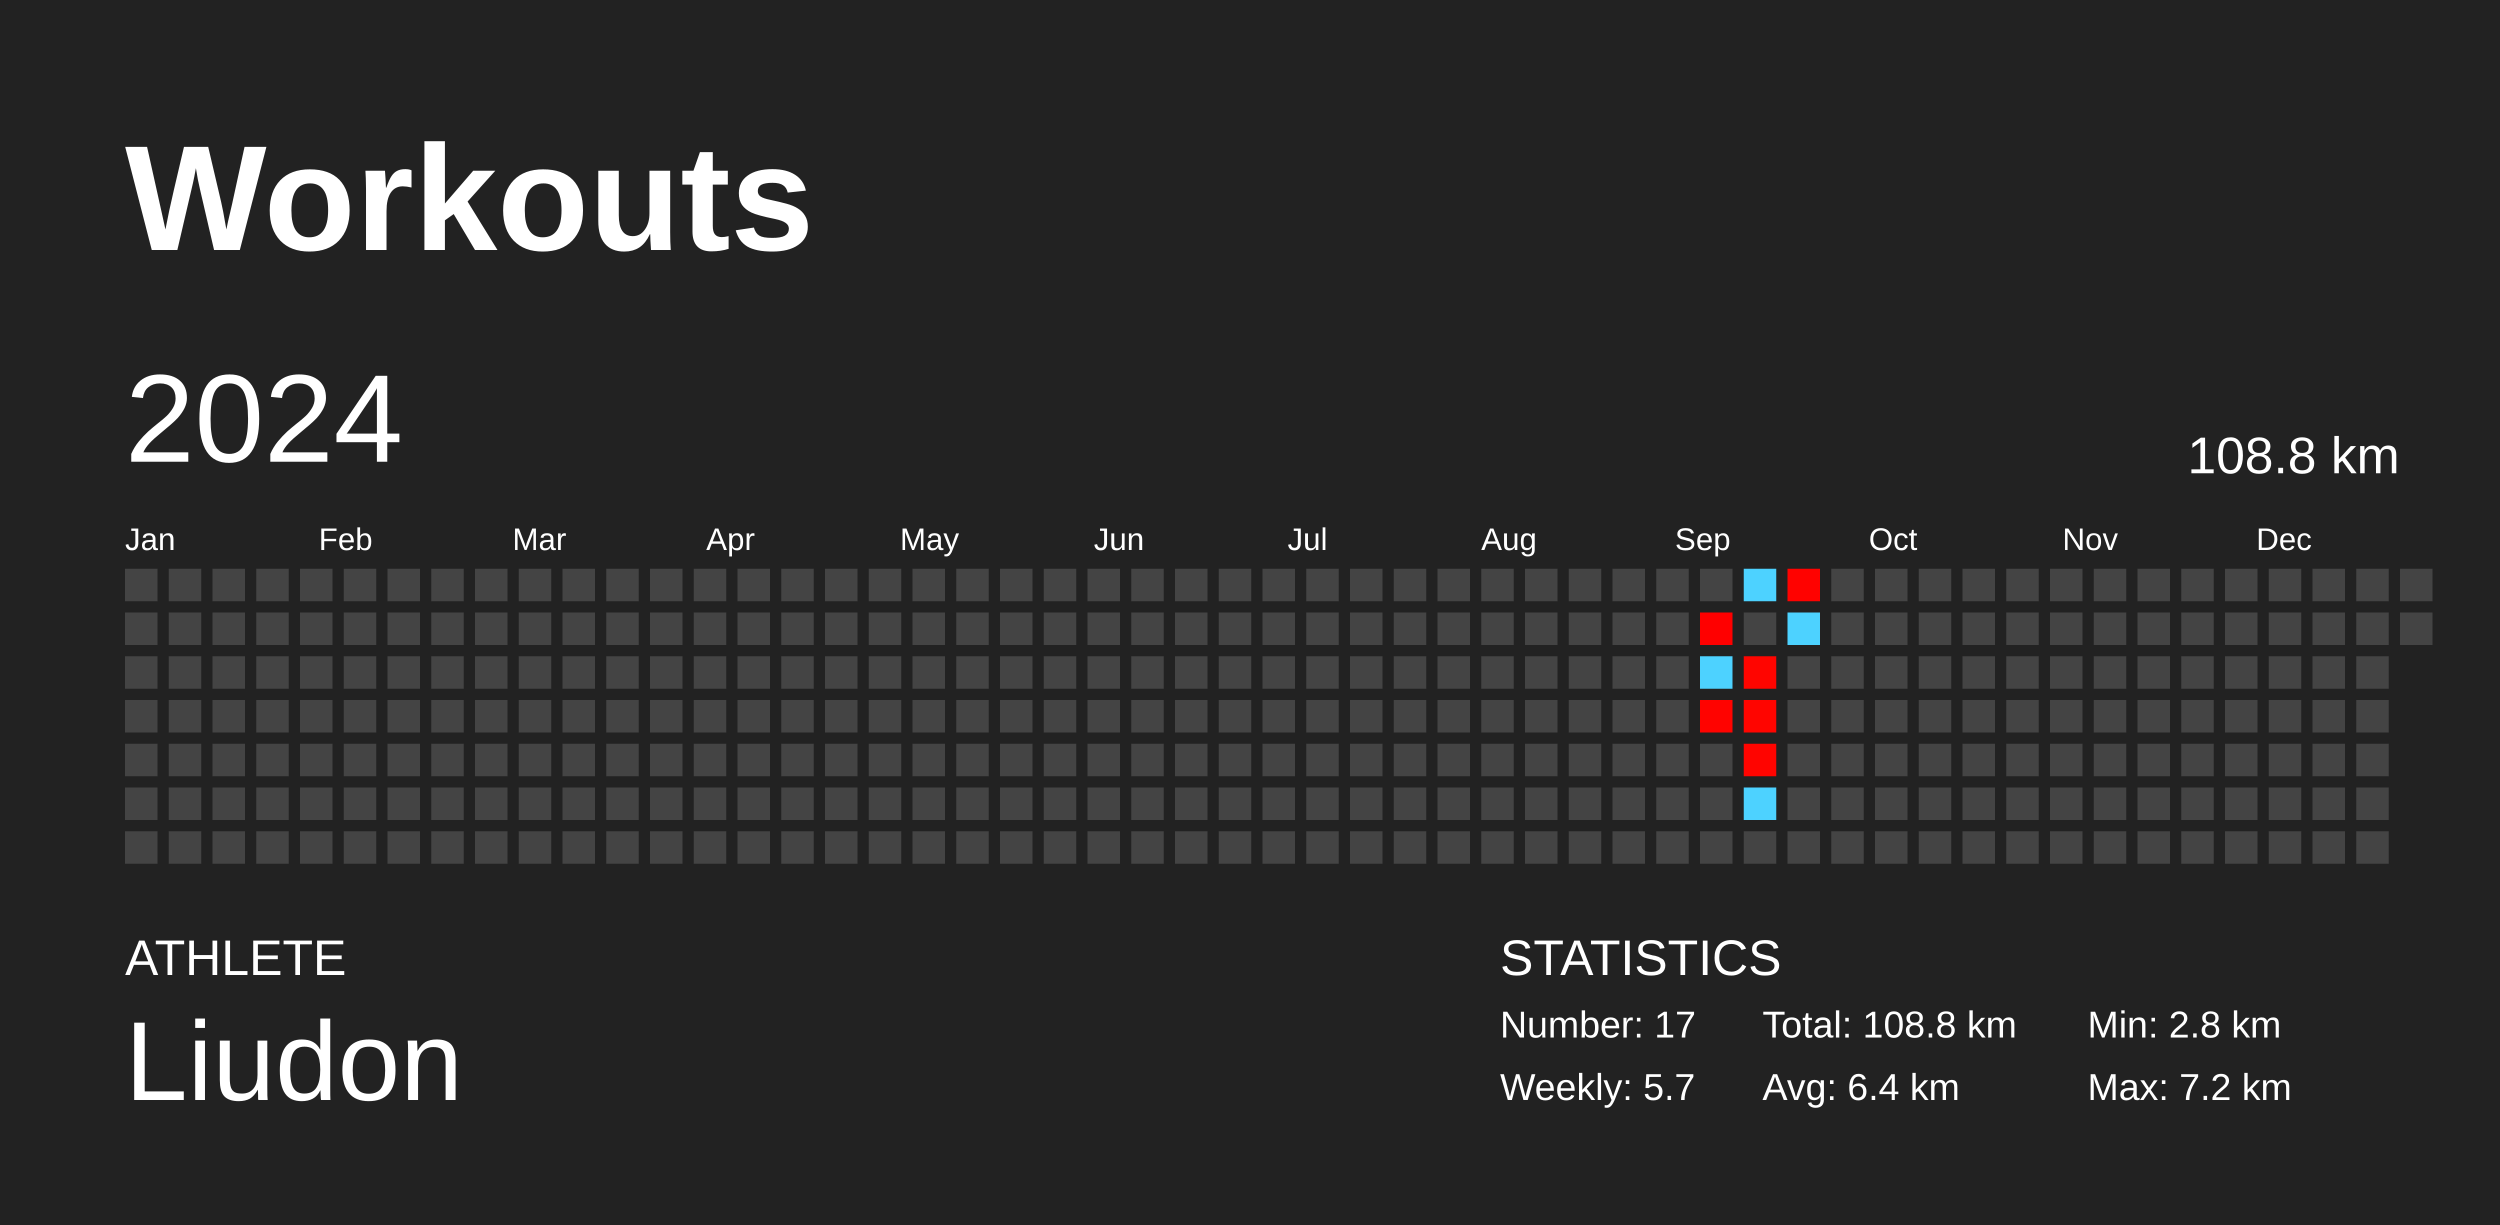
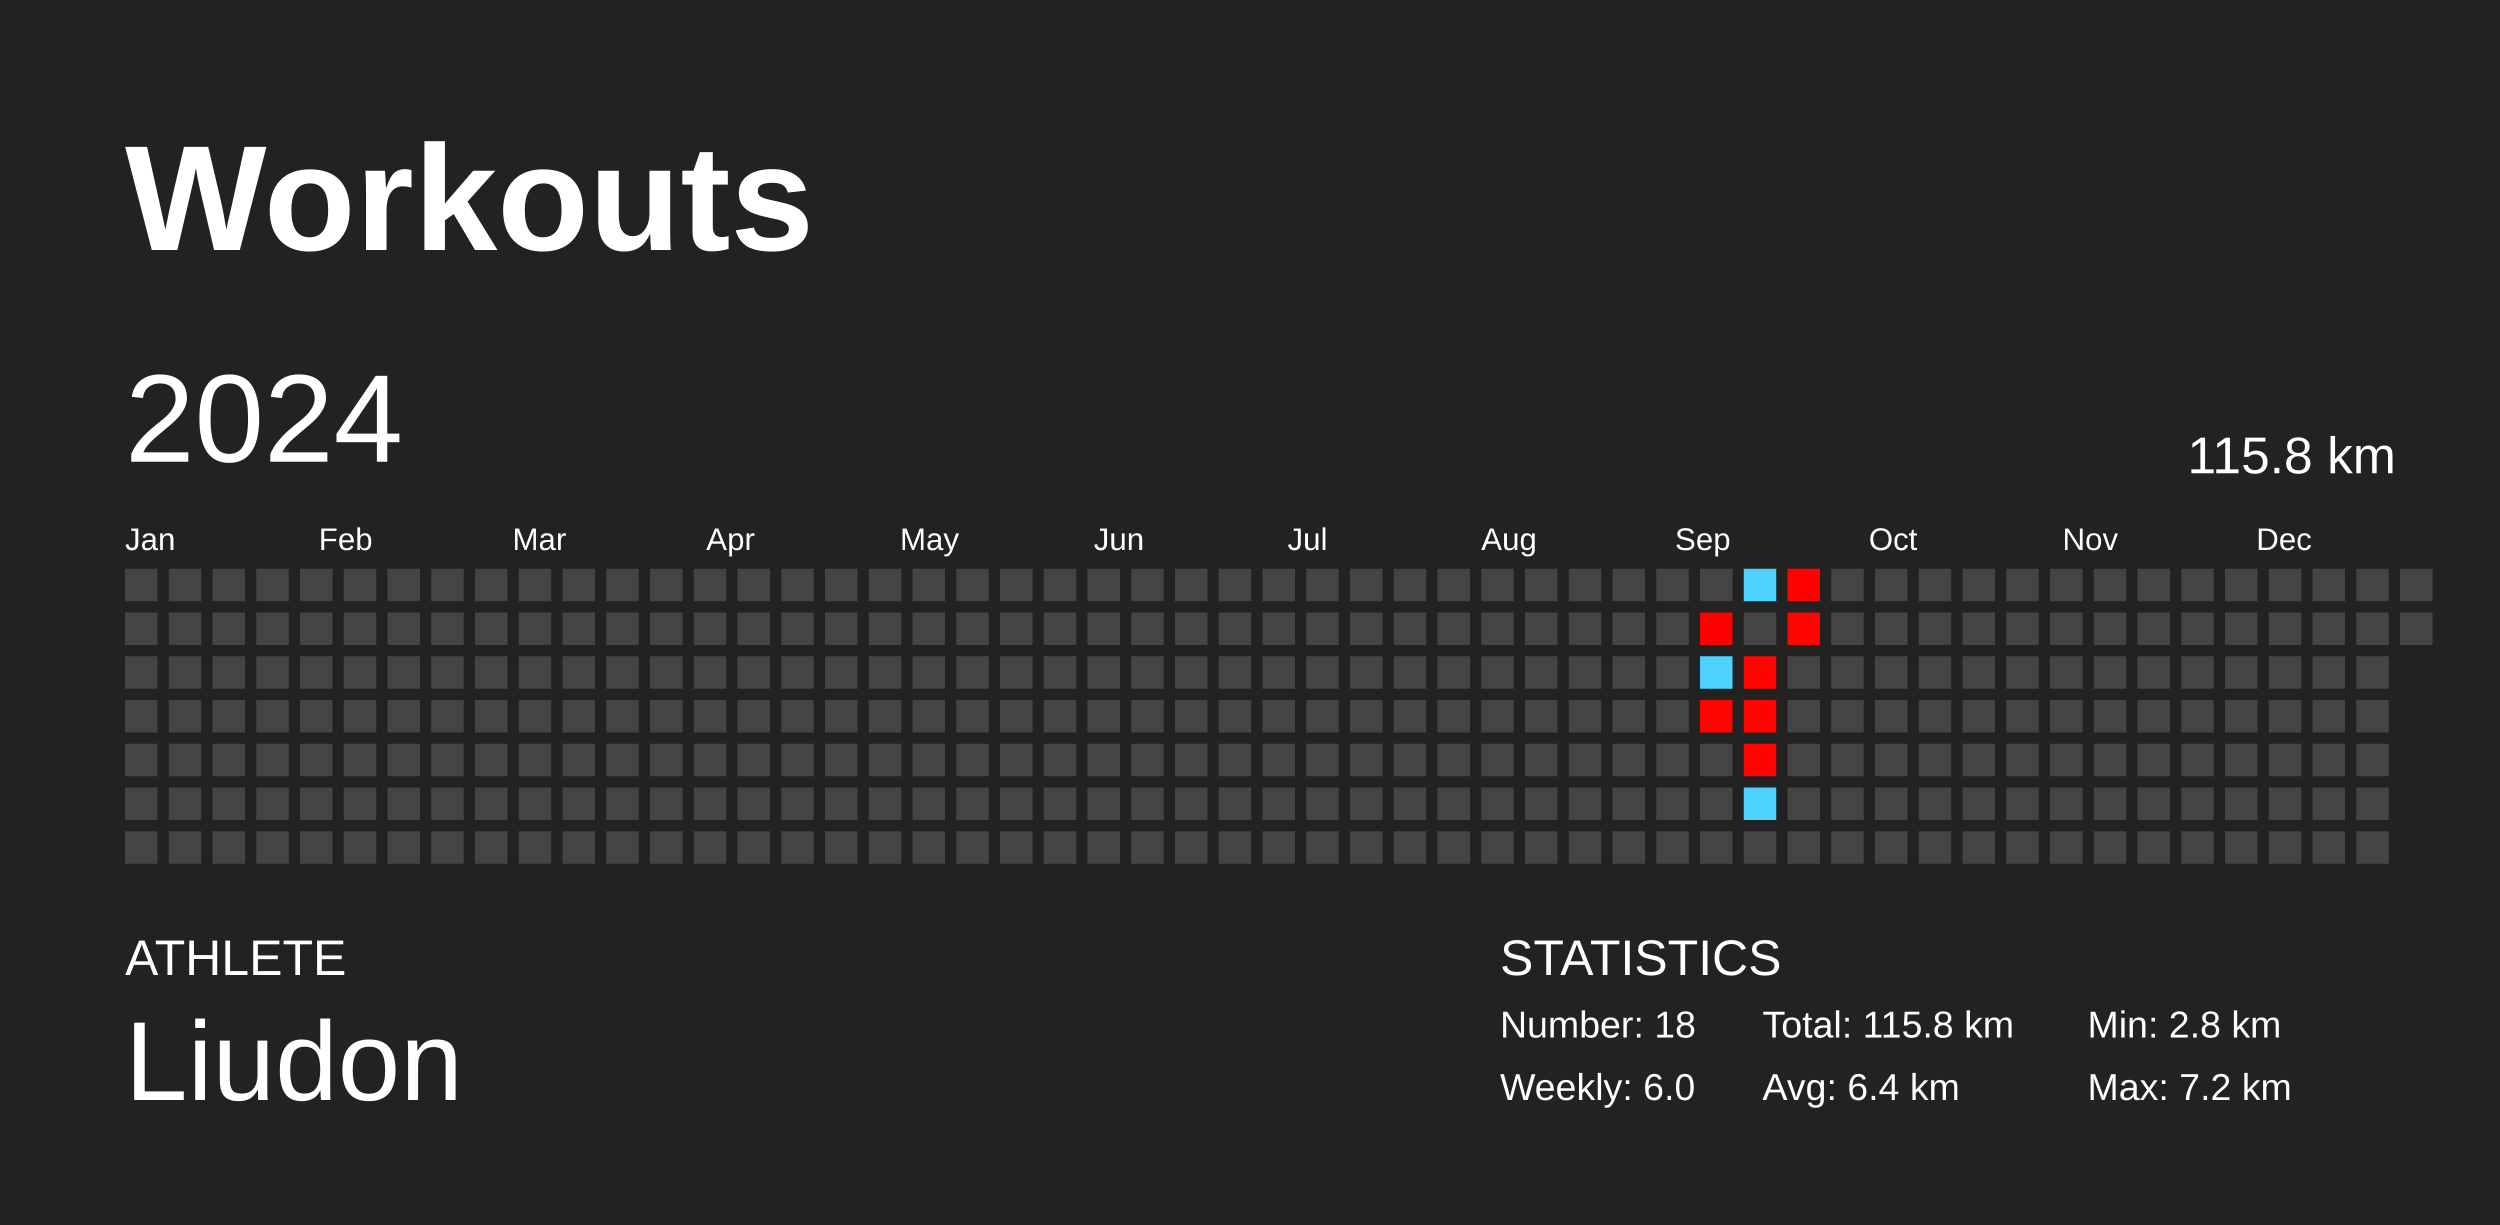
<svg xmlns="http://www.w3.org/2000/svg" baseProfile="full" height="98mm" version="1.1" viewBox="0,0,200,98" width="200mm">
  <defs />
  <rect fill="#222222" height="98" width="200" x="0" y="0" />
  <text fill="#FFFFFF" style="font-size:12px; font-family:Arial; font-weight:bold;" x="10" y="20">Workouts</text>
  <text fill="#FFFFFF" style="font-size:4px; font-family:Arial" x="10" y="78">ATHLETE</text>
  <text fill="#FFFFFF" style="font-size:9px; font-family:Arial" x="10" y="88">Liudon</text>
  <text fill="#FFFFFF" style="font-size:4px; font-family:Arial" x="120" y="78">STATISTICS</text>
-   <text fill="#FFFFFF" style="font-size:3px; font-family:Arial" x="120" y="83">Number: 17</text>
-   <text fill="#FFFFFF" style="font-size:3px; font-family:Arial" x="120" y="88">Weekly: 5.7</text>
-   <text fill="#FFFFFF" style="font-size:3px; font-family:Arial" x="141" y="83">Total: 108.8 km</text>
+   <text fill="#FFFFFF" style="font-size:3px; font-family:Arial" x="120" y="83">Number: 18</text>
+   <text fill="#FFFFFF" style="font-size:3px; font-family:Arial" x="120" y="88">Weekly: 6.0</text>
+   <text fill="#FFFFFF" style="font-size:3px; font-family:Arial" x="141" y="83">Total: 115.8 km</text>
  <text fill="#FFFFFF" style="font-size:3px; font-family:Arial" x="141" y="88">Avg: 6.4 km</text>
  <text fill="#FFFFFF" style="font-size:3px; font-family:Arial" x="167" y="83">Min: 2.8 km</text>
  <text fill="#FFFFFF" style="font-size:3px; font-family:Arial" x="167" y="88">Max: 7.2 km</text>
  <text dominant-baseline="hanging" fill="#FFFFFF" style="font-size:10.0px; font-family:Arial;" x="10" y="30">2024</text>
-   <text dominant-baseline="hanging" fill="#FFFFFF" style="font-size:4.125px; font-family:Arial;" x="175" y="35">108.8 km</text>
+   <text dominant-baseline="hanging" fill="#FFFFFF" style="font-size:4.125px; font-family:Arial;" x="175" y="35">115.8 km</text>
  <text fill="#FFFFFF" style="font-size:2.5px; font-family:Arial" x="10.0" y="44">Jan</text>
  <text fill="#FFFFFF" style="font-size:2.5px; font-family:Arial" x="25.5" y="44">Feb</text>
  <text fill="#FFFFFF" style="font-size:2.5px; font-family:Arial" x="41.0" y="44">Mar</text>
  <text fill="#FFFFFF" style="font-size:2.5px; font-family:Arial" x="56.5" y="44">Apr</text>
  <text fill="#FFFFFF" style="font-size:2.5px; font-family:Arial" x="72.0" y="44">May</text>
  <text fill="#FFFFFF" style="font-size:2.5px; font-family:Arial" x="87.5" y="44">Jun</text>
  <text fill="#FFFFFF" style="font-size:2.5px; font-family:Arial" x="103.0" y="44">Jul</text>
  <text fill="#FFFFFF" style="font-size:2.5px; font-family:Arial" x="118.5" y="44">Aug</text>
  <text fill="#FFFFFF" style="font-size:2.5px; font-family:Arial" x="134.0" y="44">Sep</text>
  <text fill="#FFFFFF" style="font-size:2.5px; font-family:Arial" x="149.5" y="44">Oct</text>
  <text fill="#FFFFFF" style="font-size:2.5px; font-family:Arial" x="165.0" y="44">Nov</text>
  <text fill="#FFFFFF" style="font-size:2.5px; font-family:Arial" x="180.5" y="44">Dec</text>
  <rect fill="#444444" height="2.6" width="2.6" x="10.0" y="45.5" />
  <rect fill="#444444" height="2.6" width="2.6" x="10.0" y="49.0" />
  <rect fill="#444444" height="2.6" width="2.6" x="10.0" y="52.5" />
  <rect fill="#444444" height="2.6" width="2.6" x="10.0" y="56.0" />
  <rect fill="#444444" height="2.6" width="2.6" x="10.0" y="59.5" />
  <rect fill="#444444" height="2.6" width="2.6" x="10.0" y="63.0" />
  <rect fill="#444444" height="2.6" width="2.6" x="10.0" y="66.5" />
  <rect fill="#444444" height="2.6" width="2.6" x="13.5" y="45.5" />
  <rect fill="#444444" height="2.6" width="2.6" x="13.5" y="49.0" />
  <rect fill="#444444" height="2.6" width="2.6" x="13.5" y="52.5" />
  <rect fill="#444444" height="2.6" width="2.6" x="13.5" y="56.0" />
  <rect fill="#444444" height="2.6" width="2.6" x="13.5" y="59.5" />
  <rect fill="#444444" height="2.6" width="2.6" x="13.5" y="63.0" />
  <rect fill="#444444" height="2.6" width="2.6" x="13.5" y="66.5" />
  <rect fill="#444444" height="2.6" width="2.6" x="17.0" y="45.5" />
  <rect fill="#444444" height="2.6" width="2.6" x="17.0" y="49.0" />
  <rect fill="#444444" height="2.6" width="2.6" x="17.0" y="52.5" />
  <rect fill="#444444" height="2.6" width="2.6" x="17.0" y="56.0" />
  <rect fill="#444444" height="2.6" width="2.6" x="17.0" y="59.5" />
  <rect fill="#444444" height="2.6" width="2.6" x="17.0" y="63.0" />
  <rect fill="#444444" height="2.6" width="2.6" x="17.0" y="66.5" />
  <rect fill="#444444" height="2.6" width="2.6" x="20.5" y="45.5" />
  <rect fill="#444444" height="2.6" width="2.6" x="20.5" y="49.0" />
  <rect fill="#444444" height="2.6" width="2.6" x="20.5" y="52.5" />
  <rect fill="#444444" height="2.6" width="2.6" x="20.5" y="56.0" />
  <rect fill="#444444" height="2.6" width="2.6" x="20.5" y="59.5" />
  <rect fill="#444444" height="2.6" width="2.6" x="20.5" y="63.0" />
  <rect fill="#444444" height="2.6" width="2.6" x="20.5" y="66.5" />
  <rect fill="#444444" height="2.6" width="2.6" x="24.0" y="45.5" />
  <rect fill="#444444" height="2.6" width="2.6" x="24.0" y="49.0" />
  <rect fill="#444444" height="2.6" width="2.6" x="24.0" y="52.5" />
  <rect fill="#444444" height="2.6" width="2.6" x="24.0" y="56.0" />
  <rect fill="#444444" height="2.6" width="2.6" x="24.0" y="59.5" />
  <rect fill="#444444" height="2.6" width="2.6" x="24.0" y="63.0" />
  <rect fill="#444444" height="2.6" width="2.6" x="24.0" y="66.5" />
  <rect fill="#444444" height="2.6" width="2.6" x="27.5" y="45.5" />
  <rect fill="#444444" height="2.6" width="2.6" x="27.5" y="49.0" />
  <rect fill="#444444" height="2.6" width="2.6" x="27.5" y="52.5" />
  <rect fill="#444444" height="2.6" width="2.6" x="27.5" y="56.0" />
  <rect fill="#444444" height="2.6" width="2.6" x="27.5" y="59.5" />
  <rect fill="#444444" height="2.6" width="2.6" x="27.5" y="63.0" />
  <rect fill="#444444" height="2.6" width="2.6" x="27.5" y="66.5" />
  <rect fill="#444444" height="2.6" width="2.6" x="31.0" y="45.5" />
  <rect fill="#444444" height="2.6" width="2.6" x="31.0" y="49.0" />
  <rect fill="#444444" height="2.6" width="2.6" x="31.0" y="52.5" />
  <rect fill="#444444" height="2.6" width="2.6" x="31.0" y="56.0" />
  <rect fill="#444444" height="2.6" width="2.6" x="31.0" y="59.5" />
  <rect fill="#444444" height="2.6" width="2.6" x="31.0" y="63.0" />
  <rect fill="#444444" height="2.6" width="2.6" x="31.0" y="66.5" />
  <rect fill="#444444" height="2.6" width="2.6" x="34.5" y="45.5" />
  <rect fill="#444444" height="2.6" width="2.6" x="34.5" y="49.0" />
  <rect fill="#444444" height="2.6" width="2.6" x="34.5" y="52.5" />
  <rect fill="#444444" height="2.6" width="2.6" x="34.5" y="56.0" />
  <rect fill="#444444" height="2.6" width="2.6" x="34.5" y="59.5" />
  <rect fill="#444444" height="2.6" width="2.6" x="34.5" y="63.0" />
  <rect fill="#444444" height="2.6" width="2.6" x="34.5" y="66.5" />
  <rect fill="#444444" height="2.6" width="2.6" x="38.0" y="45.5" />
  <rect fill="#444444" height="2.6" width="2.6" x="38.0" y="49.0" />
  <rect fill="#444444" height="2.6" width="2.6" x="38.0" y="52.5" />
  <rect fill="#444444" height="2.6" width="2.6" x="38.0" y="56.0" />
  <rect fill="#444444" height="2.6" width="2.6" x="38.0" y="59.5" />
  <rect fill="#444444" height="2.6" width="2.6" x="38.0" y="63.0" />
  <rect fill="#444444" height="2.6" width="2.6" x="38.0" y="66.5" />
  <rect fill="#444444" height="2.6" width="2.6" x="41.5" y="45.5" />
  <rect fill="#444444" height="2.6" width="2.6" x="41.5" y="49.0" />
  <rect fill="#444444" height="2.6" width="2.6" x="41.5" y="52.5" />
  <rect fill="#444444" height="2.6" width="2.6" x="41.5" y="56.0" />
  <rect fill="#444444" height="2.6" width="2.6" x="41.5" y="59.5" />
  <rect fill="#444444" height="2.6" width="2.6" x="41.5" y="63.0" />
  <rect fill="#444444" height="2.6" width="2.6" x="41.5" y="66.5" />
  <rect fill="#444444" height="2.6" width="2.6" x="45.0" y="45.5" />
  <rect fill="#444444" height="2.6" width="2.6" x="45.0" y="49.0" />
  <rect fill="#444444" height="2.6" width="2.6" x="45.0" y="52.5" />
  <rect fill="#444444" height="2.6" width="2.6" x="45.0" y="56.0" />
  <rect fill="#444444" height="2.6" width="2.6" x="45.0" y="59.5" />
  <rect fill="#444444" height="2.6" width="2.6" x="45.0" y="63.0" />
  <rect fill="#444444" height="2.6" width="2.6" x="45.0" y="66.5" />
  <rect fill="#444444" height="2.6" width="2.6" x="48.5" y="45.5" />
  <rect fill="#444444" height="2.6" width="2.6" x="48.5" y="49.0" />
  <rect fill="#444444" height="2.6" width="2.6" x="48.5" y="52.5" />
  <rect fill="#444444" height="2.6" width="2.6" x="48.5" y="56.0" />
  <rect fill="#444444" height="2.6" width="2.6" x="48.5" y="59.5" />
  <rect fill="#444444" height="2.6" width="2.6" x="48.5" y="63.0" />
  <rect fill="#444444" height="2.6" width="2.6" x="48.5" y="66.5" />
  <rect fill="#444444" height="2.6" width="2.6" x="52.0" y="45.5" />
  <rect fill="#444444" height="2.6" width="2.6" x="52.0" y="49.0" />
  <rect fill="#444444" height="2.6" width="2.6" x="52.0" y="52.5" />
  <rect fill="#444444" height="2.6" width="2.6" x="52.0" y="56.0" />
  <rect fill="#444444" height="2.6" width="2.6" x="52.0" y="59.5" />
  <rect fill="#444444" height="2.6" width="2.6" x="52.0" y="63.0" />
  <rect fill="#444444" height="2.6" width="2.6" x="52.0" y="66.5" />
  <rect fill="#444444" height="2.6" width="2.6" x="55.5" y="45.5" />
  <rect fill="#444444" height="2.6" width="2.6" x="55.5" y="49.0" />
  <rect fill="#444444" height="2.6" width="2.6" x="55.5" y="52.5" />
  <rect fill="#444444" height="2.6" width="2.6" x="55.5" y="56.0" />
  <rect fill="#444444" height="2.6" width="2.6" x="55.5" y="59.5" />
  <rect fill="#444444" height="2.6" width="2.6" x="55.5" y="63.0" />
  <rect fill="#444444" height="2.6" width="2.6" x="55.5" y="66.5" />
  <rect fill="#444444" height="2.6" width="2.6" x="59.0" y="45.5" />
  <rect fill="#444444" height="2.6" width="2.6" x="59.0" y="49.0" />
  <rect fill="#444444" height="2.6" width="2.6" x="59.0" y="52.5" />
  <rect fill="#444444" height="2.6" width="2.6" x="59.0" y="56.0" />
  <rect fill="#444444" height="2.6" width="2.6" x="59.0" y="59.5" />
  <rect fill="#444444" height="2.6" width="2.6" x="59.0" y="63.0" />
  <rect fill="#444444" height="2.6" width="2.6" x="59.0" y="66.5" />
  <rect fill="#444444" height="2.6" width="2.6" x="62.5" y="45.5" />
  <rect fill="#444444" height="2.6" width="2.6" x="62.5" y="49.0" />
  <rect fill="#444444" height="2.6" width="2.6" x="62.5" y="52.5" />
  <rect fill="#444444" height="2.6" width="2.6" x="62.5" y="56.0" />
  <rect fill="#444444" height="2.6" width="2.6" x="62.5" y="59.5" />
  <rect fill="#444444" height="2.6" width="2.6" x="62.5" y="63.0" />
  <rect fill="#444444" height="2.6" width="2.6" x="62.5" y="66.5" />
  <rect fill="#444444" height="2.6" width="2.6" x="66.0" y="45.5" />
  <rect fill="#444444" height="2.6" width="2.6" x="66.0" y="49.0" />
  <rect fill="#444444" height="2.6" width="2.6" x="66.0" y="52.5" />
  <rect fill="#444444" height="2.6" width="2.6" x="66.0" y="56.0" />
  <rect fill="#444444" height="2.6" width="2.6" x="66.0" y="59.5" />
  <rect fill="#444444" height="2.6" width="2.6" x="66.0" y="63.0" />
  <rect fill="#444444" height="2.6" width="2.6" x="66.0" y="66.5" />
  <rect fill="#444444" height="2.6" width="2.6" x="69.5" y="45.5" />
  <rect fill="#444444" height="2.6" width="2.6" x="69.5" y="49.0" />
  <rect fill="#444444" height="2.6" width="2.6" x="69.5" y="52.5" />
  <rect fill="#444444" height="2.6" width="2.6" x="69.5" y="56.0" />
  <rect fill="#444444" height="2.6" width="2.6" x="69.5" y="59.5" />
  <rect fill="#444444" height="2.6" width="2.6" x="69.5" y="63.0" />
  <rect fill="#444444" height="2.6" width="2.6" x="69.5" y="66.5" />
  <rect fill="#444444" height="2.6" width="2.6" x="73.0" y="45.5" />
  <rect fill="#444444" height="2.6" width="2.6" x="73.0" y="49.0" />
  <rect fill="#444444" height="2.6" width="2.6" x="73.0" y="52.5" />
  <rect fill="#444444" height="2.6" width="2.6" x="73.0" y="56.0" />
  <rect fill="#444444" height="2.6" width="2.6" x="73.0" y="59.5" />
  <rect fill="#444444" height="2.6" width="2.6" x="73.0" y="63.0" />
  <rect fill="#444444" height="2.6" width="2.6" x="73.0" y="66.5" />
  <rect fill="#444444" height="2.6" width="2.6" x="76.5" y="45.5" />
  <rect fill="#444444" height="2.6" width="2.6" x="76.5" y="49.0" />
  <rect fill="#444444" height="2.6" width="2.6" x="76.5" y="52.5" />
  <rect fill="#444444" height="2.6" width="2.6" x="76.5" y="56.0" />
  <rect fill="#444444" height="2.6" width="2.6" x="76.5" y="59.5" />
  <rect fill="#444444" height="2.6" width="2.6" x="76.5" y="63.0" />
  <rect fill="#444444" height="2.6" width="2.6" x="76.5" y="66.5" />
  <rect fill="#444444" height="2.6" width="2.6" x="80.0" y="45.5" />
  <rect fill="#444444" height="2.6" width="2.6" x="80.0" y="49.0" />
  <rect fill="#444444" height="2.6" width="2.6" x="80.0" y="52.5" />
  <rect fill="#444444" height="2.6" width="2.6" x="80.0" y="56.0" />
  <rect fill="#444444" height="2.6" width="2.6" x="80.0" y="59.5" />
  <rect fill="#444444" height="2.6" width="2.6" x="80.0" y="63.0" />
  <rect fill="#444444" height="2.6" width="2.6" x="80.0" y="66.5" />
  <rect fill="#444444" height="2.6" width="2.6" x="83.5" y="45.5" />
  <rect fill="#444444" height="2.6" width="2.6" x="83.5" y="49.0" />
  <rect fill="#444444" height="2.6" width="2.6" x="83.5" y="52.5" />
  <rect fill="#444444" height="2.6" width="2.6" x="83.5" y="56.0" />
  <rect fill="#444444" height="2.6" width="2.6" x="83.5" y="59.5" />
  <rect fill="#444444" height="2.6" width="2.6" x="83.5" y="63.0" />
  <rect fill="#444444" height="2.6" width="2.6" x="83.5" y="66.5" />
  <rect fill="#444444" height="2.6" width="2.6" x="87.0" y="45.5" />
  <rect fill="#444444" height="2.6" width="2.6" x="87.0" y="49.0" />
  <rect fill="#444444" height="2.6" width="2.6" x="87.0" y="52.5" />
  <rect fill="#444444" height="2.6" width="2.6" x="87.0" y="56.0" />
  <rect fill="#444444" height="2.6" width="2.6" x="87.0" y="59.5" />
  <rect fill="#444444" height="2.6" width="2.6" x="87.0" y="63.0" />
  <rect fill="#444444" height="2.6" width="2.6" x="87.0" y="66.5" />
  <rect fill="#444444" height="2.6" width="2.6" x="90.5" y="45.5" />
  <rect fill="#444444" height="2.6" width="2.6" x="90.5" y="49.0" />
  <rect fill="#444444" height="2.6" width="2.6" x="90.5" y="52.5" />
  <rect fill="#444444" height="2.6" width="2.6" x="90.5" y="56.0" />
  <rect fill="#444444" height="2.6" width="2.6" x="90.5" y="59.5" />
  <rect fill="#444444" height="2.6" width="2.6" x="90.5" y="63.0" />
  <rect fill="#444444" height="2.6" width="2.6" x="90.5" y="66.5" />
  <rect fill="#444444" height="2.6" width="2.6" x="94.0" y="45.5" />
  <rect fill="#444444" height="2.6" width="2.6" x="94.0" y="49.0" />
  <rect fill="#444444" height="2.6" width="2.6" x="94.0" y="52.5" />
  <rect fill="#444444" height="2.6" width="2.6" x="94.0" y="56.0" />
  <rect fill="#444444" height="2.6" width="2.6" x="94.0" y="59.5" />
  <rect fill="#444444" height="2.6" width="2.6" x="94.0" y="63.0" />
  <rect fill="#444444" height="2.6" width="2.6" x="94.0" y="66.5" />
  <rect fill="#444444" height="2.6" width="2.6" x="97.5" y="45.5" />
  <rect fill="#444444" height="2.6" width="2.6" x="97.5" y="49.0" />
  <rect fill="#444444" height="2.6" width="2.6" x="97.5" y="52.5" />
  <rect fill="#444444" height="2.6" width="2.6" x="97.5" y="56.0" />
  <rect fill="#444444" height="2.6" width="2.6" x="97.5" y="59.5" />
  <rect fill="#444444" height="2.6" width="2.6" x="97.5" y="63.0" />
  <rect fill="#444444" height="2.6" width="2.6" x="97.5" y="66.5" />
  <rect fill="#444444" height="2.6" width="2.6" x="101.0" y="45.5" />
  <rect fill="#444444" height="2.6" width="2.6" x="101.0" y="49.0" />
  <rect fill="#444444" height="2.6" width="2.6" x="101.0" y="52.5" />
  <rect fill="#444444" height="2.6" width="2.6" x="101.0" y="56.0" />
  <rect fill="#444444" height="2.6" width="2.6" x="101.0" y="59.5" />
  <rect fill="#444444" height="2.6" width="2.6" x="101.0" y="63.0" />
  <rect fill="#444444" height="2.6" width="2.6" x="101.0" y="66.5" />
  <rect fill="#444444" height="2.6" width="2.6" x="104.5" y="45.5" />
  <rect fill="#444444" height="2.6" width="2.6" x="104.5" y="49.0" />
  <rect fill="#444444" height="2.6" width="2.6" x="104.5" y="52.5" />
  <rect fill="#444444" height="2.6" width="2.6" x="104.5" y="56.0" />
  <rect fill="#444444" height="2.6" width="2.6" x="104.5" y="59.5" />
  <rect fill="#444444" height="2.6" width="2.6" x="104.5" y="63.0" />
  <rect fill="#444444" height="2.6" width="2.6" x="104.5" y="66.5" />
  <rect fill="#444444" height="2.6" width="2.6" x="108.0" y="45.5" />
  <rect fill="#444444" height="2.6" width="2.6" x="108.0" y="49.0" />
  <rect fill="#444444" height="2.6" width="2.6" x="108.0" y="52.5" />
  <rect fill="#444444" height="2.6" width="2.6" x="108.0" y="56.0" />
  <rect fill="#444444" height="2.6" width="2.6" x="108.0" y="59.5" />
  <rect fill="#444444" height="2.6" width="2.6" x="108.0" y="63.0" />
  <rect fill="#444444" height="2.6" width="2.6" x="108.0" y="66.5" />
  <rect fill="#444444" height="2.6" width="2.6" x="111.5" y="45.5" />
  <rect fill="#444444" height="2.6" width="2.6" x="111.5" y="49.0" />
  <rect fill="#444444" height="2.6" width="2.6" x="111.5" y="52.5" />
  <rect fill="#444444" height="2.6" width="2.6" x="111.5" y="56.0" />
  <rect fill="#444444" height="2.6" width="2.6" x="111.5" y="59.5" />
  <rect fill="#444444" height="2.6" width="2.6" x="111.5" y="63.0" />
  <rect fill="#444444" height="2.6" width="2.6" x="111.5" y="66.5" />
  <rect fill="#444444" height="2.6" width="2.6" x="115.0" y="45.5" />
  <rect fill="#444444" height="2.6" width="2.6" x="115.0" y="49.0" />
  <rect fill="#444444" height="2.6" width="2.6" x="115.0" y="52.5" />
  <rect fill="#444444" height="2.6" width="2.6" x="115.0" y="56.0" />
  <rect fill="#444444" height="2.6" width="2.6" x="115.0" y="59.5" />
  <rect fill="#444444" height="2.6" width="2.6" x="115.0" y="63.0" />
  <rect fill="#444444" height="2.6" width="2.6" x="115.0" y="66.5" />
  <rect fill="#444444" height="2.6" width="2.6" x="118.5" y="45.5" />
  <rect fill="#444444" height="2.6" width="2.6" x="118.5" y="49.0" />
  <rect fill="#444444" height="2.6" width="2.6" x="118.5" y="52.5" />
  <rect fill="#444444" height="2.6" width="2.6" x="118.5" y="56.0" />
  <rect fill="#444444" height="2.6" width="2.6" x="118.5" y="59.5" />
  <rect fill="#444444" height="2.6" width="2.6" x="118.5" y="63.0" />
  <rect fill="#444444" height="2.6" width="2.6" x="118.5" y="66.5" />
  <rect fill="#444444" height="2.6" width="2.6" x="122.0" y="45.5" />
  <rect fill="#444444" height="2.6" width="2.6" x="122.0" y="49.0" />
  <rect fill="#444444" height="2.6" width="2.6" x="122.0" y="52.5" />
  <rect fill="#444444" height="2.6" width="2.6" x="122.0" y="56.0" />
  <rect fill="#444444" height="2.6" width="2.6" x="122.0" y="59.5" />
  <rect fill="#444444" height="2.6" width="2.6" x="122.0" y="63.0" />
  <rect fill="#444444" height="2.6" width="2.6" x="122.0" y="66.5" />
  <rect fill="#444444" height="2.6" width="2.6" x="125.5" y="45.5" />
  <rect fill="#444444" height="2.6" width="2.6" x="125.5" y="49.0" />
  <rect fill="#444444" height="2.6" width="2.6" x="125.5" y="52.5" />
  <rect fill="#444444" height="2.6" width="2.6" x="125.5" y="56.0" />
  <rect fill="#444444" height="2.6" width="2.6" x="125.5" y="59.5" />
  <rect fill="#444444" height="2.6" width="2.6" x="125.5" y="63.0" />
  <rect fill="#444444" height="2.6" width="2.6" x="125.5" y="66.5" />
  <rect fill="#444444" height="2.6" width="2.6" x="129.0" y="45.5" />
  <rect fill="#444444" height="2.6" width="2.6" x="129.0" y="49.0" />
  <rect fill="#444444" height="2.6" width="2.6" x="129.0" y="52.5" />
  <rect fill="#444444" height="2.6" width="2.6" x="129.0" y="56.0" />
  <rect fill="#444444" height="2.6" width="2.6" x="129.0" y="59.5" />
  <rect fill="#444444" height="2.6" width="2.6" x="129.0" y="63.0" />
  <rect fill="#444444" height="2.6" width="2.6" x="129.0" y="66.5" />
  <rect fill="#444444" height="2.6" width="2.6" x="132.5" y="45.5" />
  <rect fill="#444444" height="2.6" width="2.6" x="132.5" y="49.0" />
  <rect fill="#444444" height="2.6" width="2.6" x="132.5" y="52.5" />
  <rect fill="#444444" height="2.6" width="2.6" x="132.5" y="56.0" />
  <rect fill="#444444" height="2.6" width="2.6" x="132.5" y="59.5" />
  <rect fill="#444444" height="2.6" width="2.6" x="132.5" y="63.0" />
  <rect fill="#444444" height="2.6" width="2.6" x="132.5" y="66.5" />
  <rect fill="#444444" height="2.6" width="2.6" x="136.0" y="45.5" />
  <rect fill="#ff0000" height="2.6" width="2.6" x="136.0" y="49.0" />
  <rect fill="#4dd2ff" height="2.6" width="2.6" x="136.0" y="52.5" />
  <rect fill="#ff0300" height="2.6" width="2.6" x="136.0" y="56.0" />
  <rect fill="#444444" height="2.6" width="2.6" x="136.0" y="59.5" />
  <rect fill="#444444" height="2.6" width="2.6" x="136.0" y="63.0" />
  <rect fill="#444444" height="2.6" width="2.6" x="136.0" y="66.5" />
  <rect fill="#4dd2ff" height="2.6" width="2.6" x="139.5" y="45.5" />
  <rect fill="#444444" height="2.6" width="2.6" x="139.5" y="49.0" />
  <rect fill="#ff0500" height="2.6" width="2.6" x="139.5" y="52.5" />
  <rect fill="#ff0500" height="2.6" width="2.6" x="139.5" y="56.0" />
  <rect fill="#ff0400" height="2.6" width="2.6" x="139.5" y="59.5" />
  <rect fill="#4dd2ff" height="2.6" width="2.6" x="139.5" y="63.0" />
  <rect fill="#444444" height="2.6" width="2.6" x="139.5" y="66.5" />
  <rect fill="#ff0200" height="2.6" width="2.6" x="143.0" y="45.5" />
-   <rect fill="#4dd2ff" height="2.6" width="2.6" x="143.0" y="49.0" />
+   <rect fill="#ff0400" height="2.6" width="2.6" x="143.0" y="49.0" />
  <rect fill="#444444" height="2.6" width="2.6" x="143.0" y="52.5" />
  <rect fill="#444444" height="2.6" width="2.6" x="143.0" y="56.0" />
  <rect fill="#444444" height="2.6" width="2.6" x="143.0" y="59.5" />
  <rect fill="#444444" height="2.6" width="2.6" x="143.0" y="63.0" />
  <rect fill="#444444" height="2.6" width="2.6" x="143.0" y="66.5" />
  <rect fill="#444444" height="2.6" width="2.6" x="146.5" y="45.5" />
  <rect fill="#444444" height="2.6" width="2.6" x="146.5" y="49.0" />
  <rect fill="#444444" height="2.6" width="2.6" x="146.5" y="52.5" />
  <rect fill="#444444" height="2.6" width="2.6" x="146.5" y="56.0" />
  <rect fill="#444444" height="2.6" width="2.6" x="146.5" y="59.5" />
  <rect fill="#444444" height="2.6" width="2.6" x="146.5" y="63.0" />
  <rect fill="#444444" height="2.6" width="2.6" x="146.5" y="66.5" />
  <rect fill="#444444" height="2.6" width="2.6" x="150.0" y="45.5" />
  <rect fill="#444444" height="2.6" width="2.6" x="150.0" y="49.0" />
  <rect fill="#444444" height="2.6" width="2.6" x="150.0" y="52.5" />
  <rect fill="#444444" height="2.6" width="2.6" x="150.0" y="56.0" />
  <rect fill="#444444" height="2.6" width="2.6" x="150.0" y="59.5" />
  <rect fill="#444444" height="2.6" width="2.6" x="150.0" y="63.0" />
  <rect fill="#444444" height="2.6" width="2.6" x="150.0" y="66.5" />
  <rect fill="#444444" height="2.6" width="2.6" x="153.5" y="45.5" />
  <rect fill="#444444" height="2.6" width="2.6" x="153.5" y="49.0" />
  <rect fill="#444444" height="2.6" width="2.6" x="153.5" y="52.5" />
  <rect fill="#444444" height="2.6" width="2.6" x="153.5" y="56.0" />
  <rect fill="#444444" height="2.6" width="2.6" x="153.5" y="59.5" />
  <rect fill="#444444" height="2.6" width="2.6" x="153.5" y="63.0" />
  <rect fill="#444444" height="2.6" width="2.6" x="153.5" y="66.5" />
  <rect fill="#444444" height="2.6" width="2.6" x="157.0" y="45.5" />
  <rect fill="#444444" height="2.6" width="2.6" x="157.0" y="49.0" />
  <rect fill="#444444" height="2.6" width="2.6" x="157.0" y="52.5" />
  <rect fill="#444444" height="2.6" width="2.6" x="157.0" y="56.0" />
  <rect fill="#444444" height="2.6" width="2.6" x="157.0" y="59.5" />
  <rect fill="#444444" height="2.6" width="2.6" x="157.0" y="63.0" />
  <rect fill="#444444" height="2.6" width="2.6" x="157.0" y="66.5" />
  <rect fill="#444444" height="2.6" width="2.6" x="160.5" y="45.5" />
  <rect fill="#444444" height="2.6" width="2.6" x="160.5" y="49.0" />
  <rect fill="#444444" height="2.6" width="2.6" x="160.5" y="52.5" />
  <rect fill="#444444" height="2.6" width="2.6" x="160.5" y="56.0" />
  <rect fill="#444444" height="2.6" width="2.6" x="160.5" y="59.5" />
  <rect fill="#444444" height="2.6" width="2.6" x="160.5" y="63.0" />
  <rect fill="#444444" height="2.6" width="2.6" x="160.5" y="66.5" />
  <rect fill="#444444" height="2.6" width="2.6" x="164.0" y="45.5" />
  <rect fill="#444444" height="2.6" width="2.6" x="164.0" y="49.0" />
  <rect fill="#444444" height="2.6" width="2.6" x="164.0" y="52.5" />
  <rect fill="#444444" height="2.6" width="2.6" x="164.0" y="56.0" />
  <rect fill="#444444" height="2.6" width="2.6" x="164.0" y="59.5" />
  <rect fill="#444444" height="2.6" width="2.6" x="164.0" y="63.0" />
  <rect fill="#444444" height="2.6" width="2.6" x="164.0" y="66.5" />
  <rect fill="#444444" height="2.6" width="2.6" x="167.5" y="45.5" />
  <rect fill="#444444" height="2.6" width="2.6" x="167.5" y="49.0" />
  <rect fill="#444444" height="2.6" width="2.6" x="167.5" y="52.5" />
  <rect fill="#444444" height="2.6" width="2.6" x="167.5" y="56.0" />
  <rect fill="#444444" height="2.6" width="2.6" x="167.5" y="59.5" />
  <rect fill="#444444" height="2.6" width="2.6" x="167.5" y="63.0" />
  <rect fill="#444444" height="2.6" width="2.6" x="167.5" y="66.5" />
  <rect fill="#444444" height="2.6" width="2.6" x="171.0" y="45.5" />
  <rect fill="#444444" height="2.6" width="2.6" x="171.0" y="49.0" />
  <rect fill="#444444" height="2.6" width="2.6" x="171.0" y="52.5" />
  <rect fill="#444444" height="2.6" width="2.6" x="171.0" y="56.0" />
  <rect fill="#444444" height="2.6" width="2.6" x="171.0" y="59.5" />
  <rect fill="#444444" height="2.6" width="2.6" x="171.0" y="63.0" />
  <rect fill="#444444" height="2.6" width="2.6" x="171.0" y="66.5" />
  <rect fill="#444444" height="2.6" width="2.6" x="174.5" y="45.5" />
  <rect fill="#444444" height="2.6" width="2.6" x="174.5" y="49.0" />
  <rect fill="#444444" height="2.6" width="2.6" x="174.5" y="52.5" />
  <rect fill="#444444" height="2.6" width="2.6" x="174.5" y="56.0" />
  <rect fill="#444444" height="2.6" width="2.6" x="174.5" y="59.5" />
  <rect fill="#444444" height="2.6" width="2.6" x="174.5" y="63.0" />
  <rect fill="#444444" height="2.6" width="2.6" x="174.5" y="66.5" />
  <rect fill="#444444" height="2.6" width="2.6" x="178.0" y="45.5" />
  <rect fill="#444444" height="2.6" width="2.6" x="178.0" y="49.0" />
  <rect fill="#444444" height="2.6" width="2.6" x="178.0" y="52.5" />
  <rect fill="#444444" height="2.6" width="2.6" x="178.0" y="56.0" />
  <rect fill="#444444" height="2.6" width="2.6" x="178.0" y="59.5" />
  <rect fill="#444444" height="2.6" width="2.6" x="178.0" y="63.0" />
  <rect fill="#444444" height="2.6" width="2.6" x="178.0" y="66.5" />
  <rect fill="#444444" height="2.6" width="2.6" x="181.5" y="45.5" />
  <rect fill="#444444" height="2.6" width="2.6" x="181.5" y="49.0" />
  <rect fill="#444444" height="2.6" width="2.6" x="181.5" y="52.5" />
  <rect fill="#444444" height="2.6" width="2.6" x="181.5" y="56.0" />
  <rect fill="#444444" height="2.6" width="2.6" x="181.5" y="59.5" />
  <rect fill="#444444" height="2.6" width="2.6" x="181.5" y="63.0" />
  <rect fill="#444444" height="2.6" width="2.6" x="181.5" y="66.5" />
  <rect fill="#444444" height="2.6" width="2.6" x="185.0" y="45.5" />
  <rect fill="#444444" height="2.6" width="2.6" x="185.0" y="49.0" />
  <rect fill="#444444" height="2.6" width="2.6" x="185.0" y="52.5" />
  <rect fill="#444444" height="2.6" width="2.6" x="185.0" y="56.0" />
  <rect fill="#444444" height="2.6" width="2.6" x="185.0" y="59.5" />
  <rect fill="#444444" height="2.6" width="2.6" x="185.0" y="63.0" />
  <rect fill="#444444" height="2.6" width="2.6" x="185.0" y="66.5" />
  <rect fill="#444444" height="2.6" width="2.6" x="188.5" y="45.5" />
  <rect fill="#444444" height="2.6" width="2.6" x="188.5" y="49.0" />
  <rect fill="#444444" height="2.6" width="2.6" x="188.5" y="52.5" />
  <rect fill="#444444" height="2.6" width="2.6" x="188.5" y="56.0" />
  <rect fill="#444444" height="2.6" width="2.6" x="188.5" y="59.5" />
  <rect fill="#444444" height="2.6" width="2.6" x="188.5" y="63.0" />
  <rect fill="#444444" height="2.6" width="2.6" x="188.5" y="66.5" />
  <rect fill="#444444" height="2.6" width="2.6" x="192.0" y="45.5" />
  <rect fill="#444444" height="2.6" width="2.6" x="192.0" y="49.0" />
</svg>
